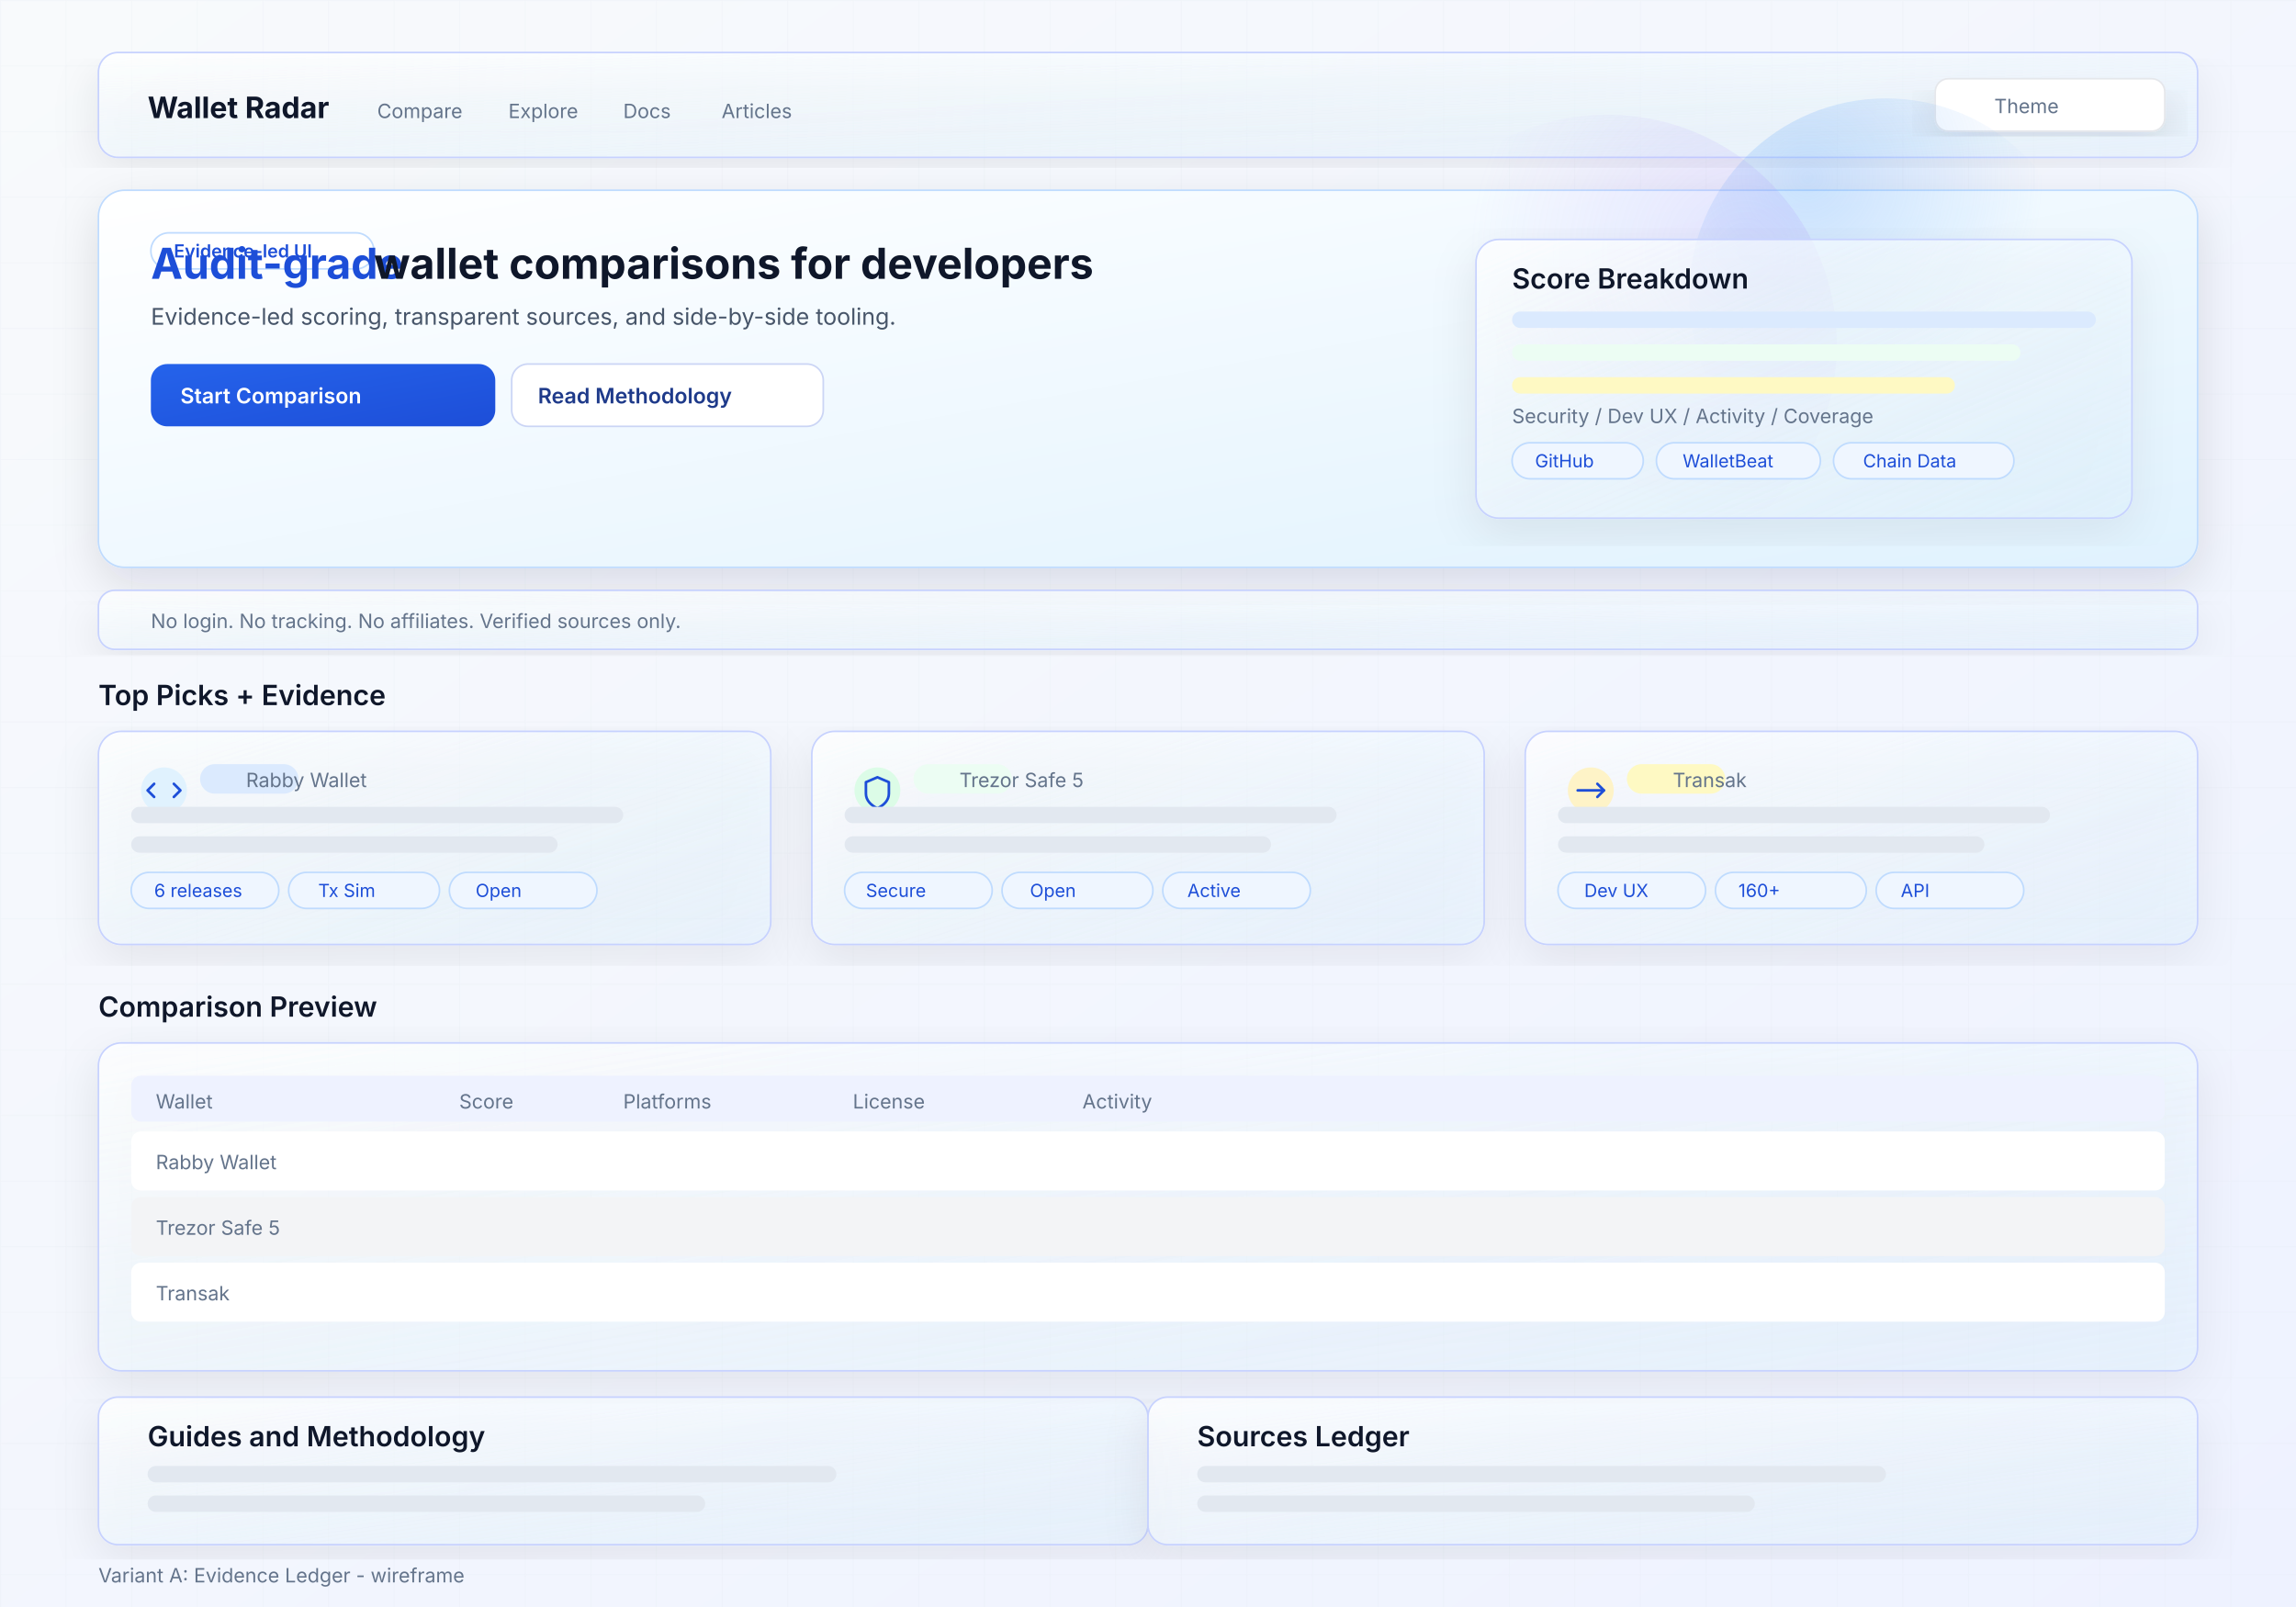
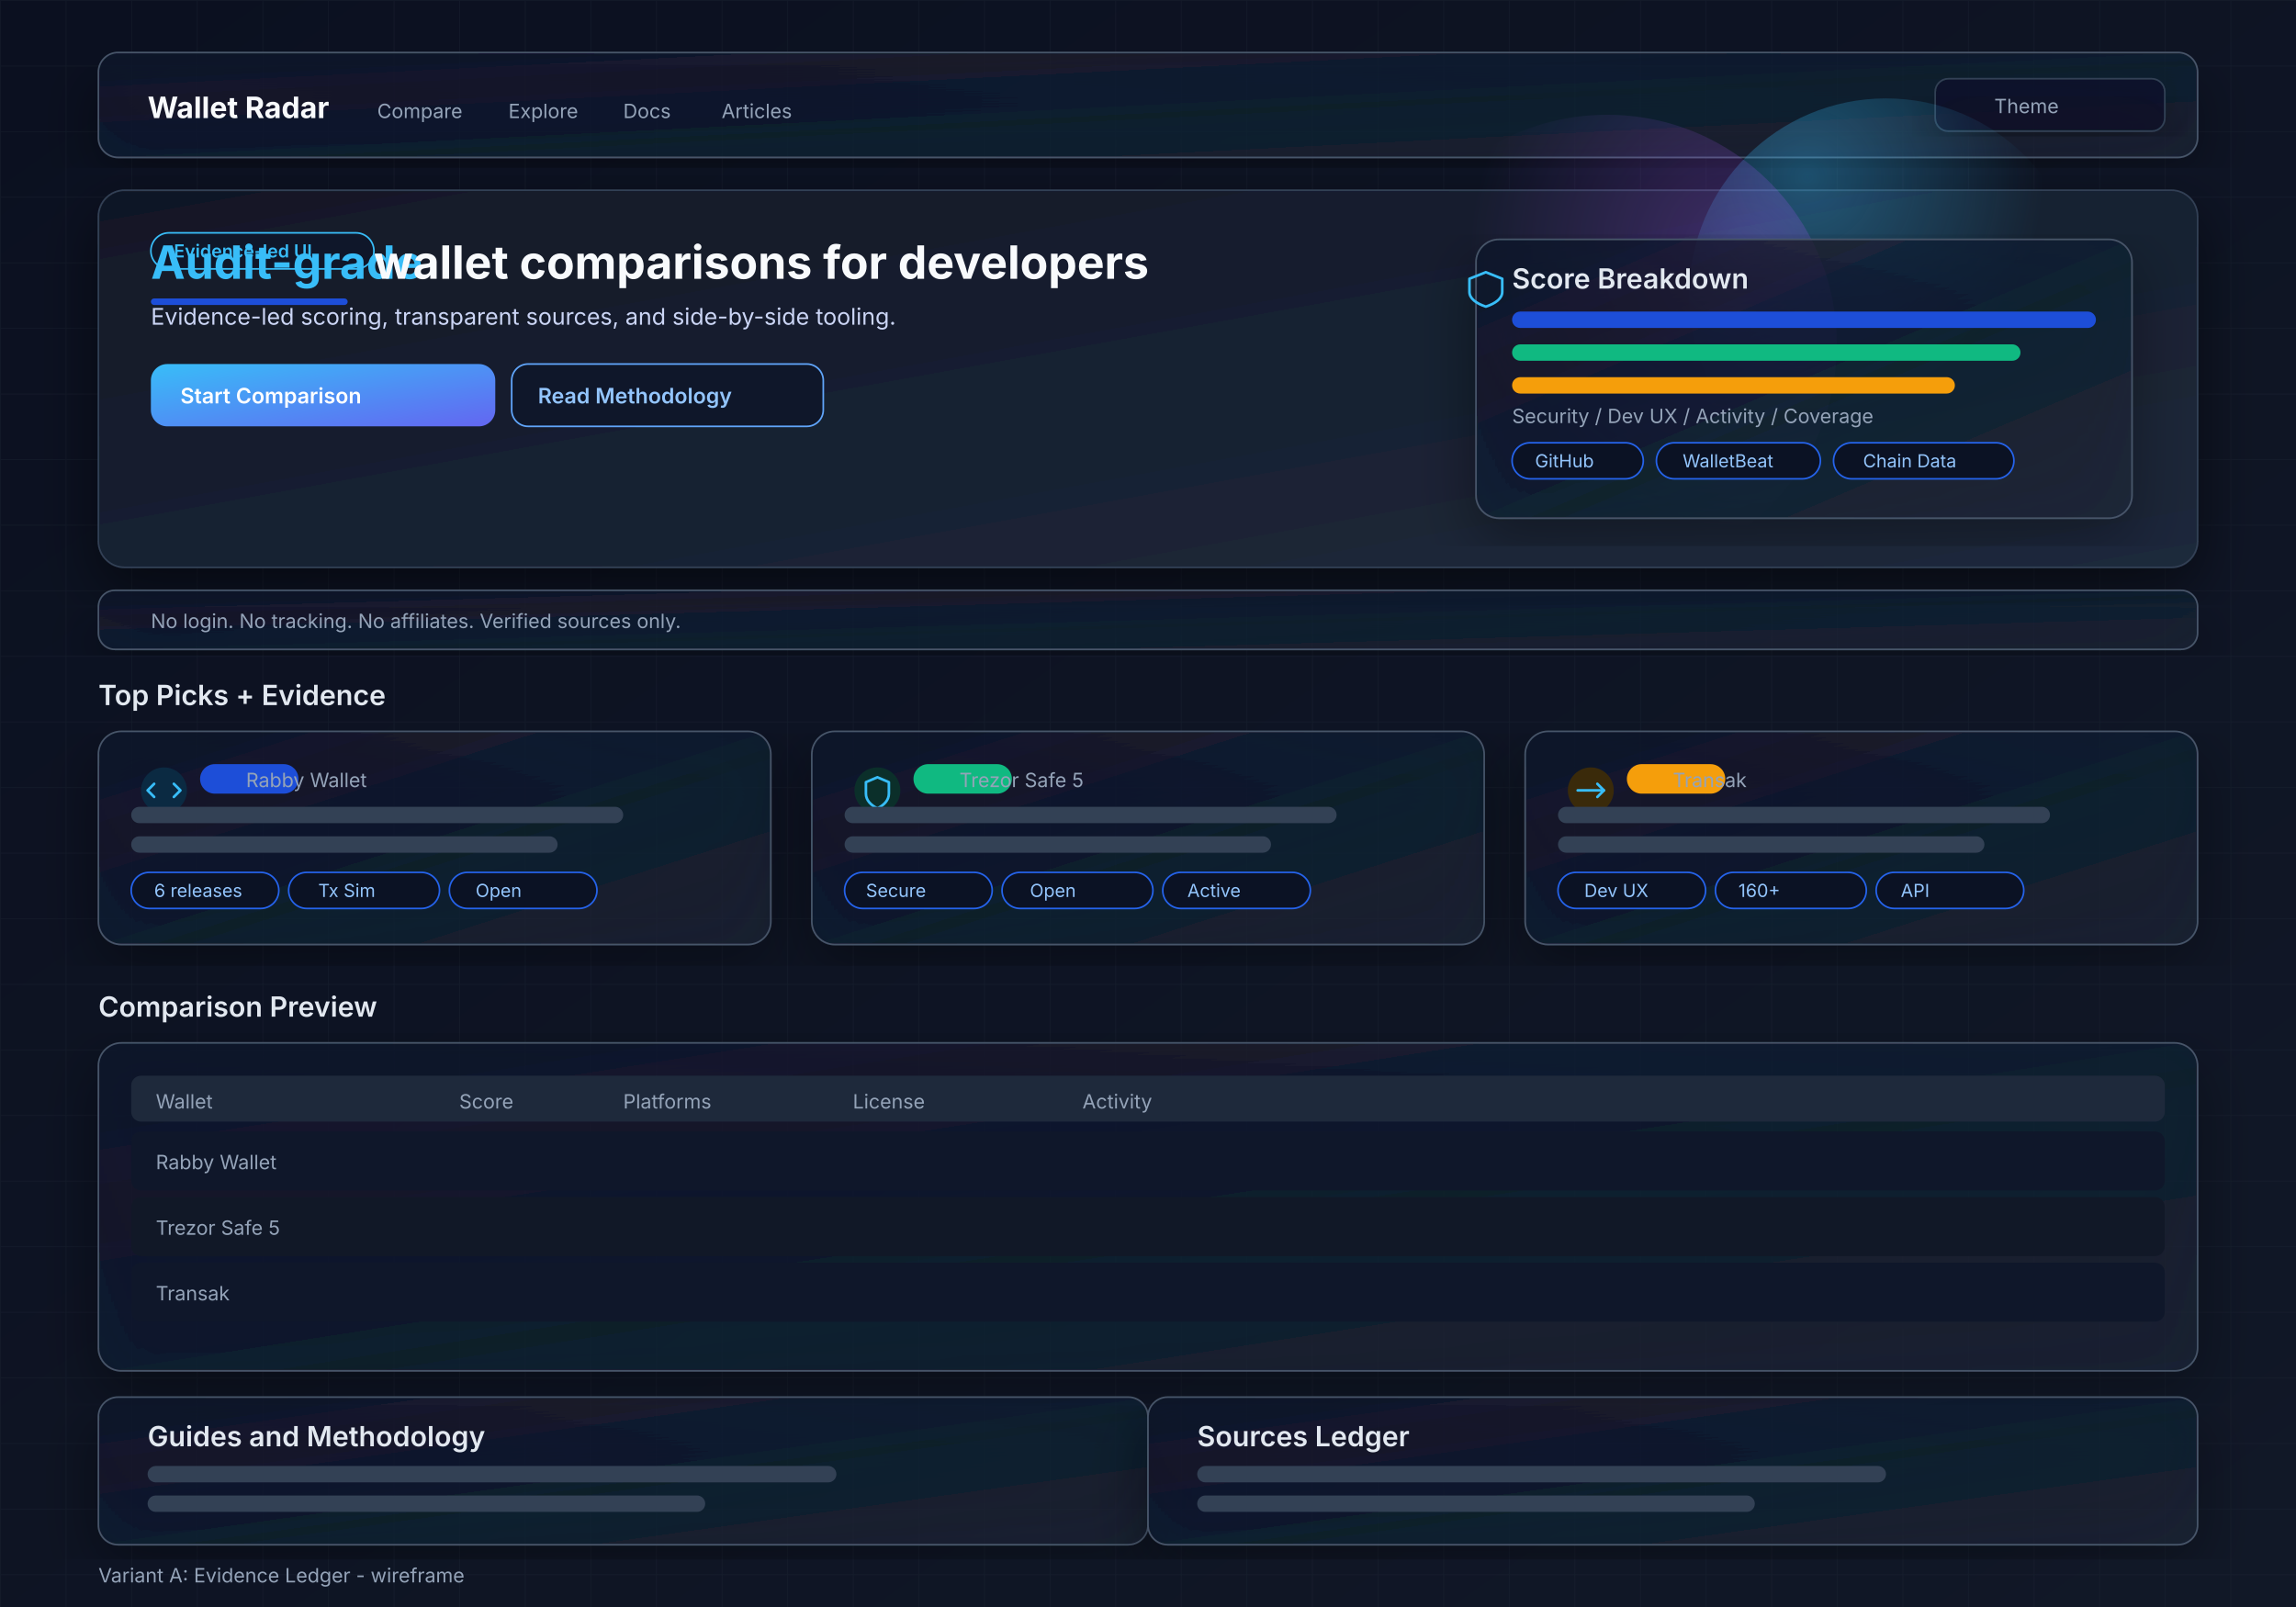
<svg xmlns="http://www.w3.org/2000/svg" width="1400" height="980" viewBox="0 0 1400 980">
  <defs>
    <linearGradient id="bg-gradient" x1="0" y1="0" x2="1" y2="1">
-       <stop offset="0%" stop-color="#f8fafc" />
-       <stop offset="100%" stop-color="#eef2ff" />
+       <stop offset="0%" stop-color="#0b1020" />
+       <stop offset="100%" stop-color="#111827" />
    </linearGradient>
    <linearGradient id="hero-gradient" x1="0" y1="0" x2="1" y2="1">
-       <stop offset="0%" stop-color="#ffffff" />
-       <stop offset="100%" stop-color="#e0f2fe" />
+       <stop offset="0%" stop-color="#111827" />
+       <stop offset="100%" stop-color="#1e293b" />
    </linearGradient>
    <radialGradient id="glow-blue" cx="0.3" cy="0.2" r="0.6">
-       <stop offset="0%" stop-color="#60a5fa" stop-opacity="0.28" />
-       <stop offset="100%" stop-color="#60a5fa" stop-opacity="0" />
+       <stop offset="0%" stop-color="#38bdf8" stop-opacity="0.35" />
+       <stop offset="100%" stop-color="#38bdf8" stop-opacity="0" />
    </radialGradient>
    <radialGradient id="glow-purple" cx="0.8" cy="0.3" r="0.6">
-       <stop offset="0%" stop-color="#a78bfa" stop-opacity="0.2" />
-       <stop offset="100%" stop-color="#a78bfa" stop-opacity="0" />
+       <stop offset="0%" stop-color="#a855f7" stop-opacity="0.28" />
+       <stop offset="100%" stop-color="#a855f7" stop-opacity="0" />
    </radialGradient>
    <linearGradient id="cta-gradient" x1="0" y1="0" x2="1" y2="1">
-       <stop offset="0%" stop-color="#2563eb" />
-       <stop offset="100%" stop-color="#1d4ed8" />
+       <stop offset="0%" stop-color="#38bdf8" />
+       <stop offset="100%" stop-color="#6366f1" />
    </linearGradient>
    <linearGradient id="glass-gradient" x1="0" y1="0" x2="1" y2="1">
-       <stop offset="0%" stop-color="#ffffff" stop-opacity="0.75" />
-       <stop offset="100%" stop-color="#e0f2fe" stop-opacity="0.45" />
+       <stop offset="0%" stop-color="#0f172a" stop-opacity="0.85" />
+       <stop offset="100%" stop-color="#1e293b" stop-opacity="0.55" />
    </linearGradient>
    <pattern id="grid" width="40" height="40" patternUnits="userSpaceOnUse">
-       <path d="M40 0H0V40" fill="none" stroke="#e2e8f0" stroke-width="1" />
+       <path d="M40 0H0V40" fill="none" stroke="#1f2937" stroke-width="1" />
    </pattern>
    <filter id="card-shadow" x="-10%" y="-10%" width="120%" height="120%">
-       <feDropShadow dx="0" dy="10" stdDeviation="14" flood-color="#0f172a" flood-opacity="0.12" />
+       <feDropShadow dx="0" dy="14" stdDeviation="18" flood-color="#000000" flood-opacity="0.5" />
    </filter>
    <style>
      .bg { fill: url(#bg-gradient); }
-       .panel { fill: #ffffff; stroke: #e5e7eb; stroke-width: 1; filter: url(#card-shadow); }
-       .panel-soft { fill: #f8fafc; stroke: #e5e7eb; stroke-width: 1; filter: url(#card-shadow); }
-       .hero { fill: url(#hero-gradient); stroke: #bfdbfe; stroke-width: 1; filter: url(#card-shadow); }
-       .glass { fill: url(#glass-gradient); stroke: #c7d2fe; stroke-width: 1; filter: url(#card-shadow); }
+       .panel { fill: #0f172a; fill-opacity: 0.7; stroke: #334155; stroke-width: 1; filter: url(#card-shadow); }
+       .panel-soft { fill: #111827; fill-opacity: 0.6; stroke: #334155; stroke-width: 1; filter: url(#card-shadow); }
+       .hero { fill: url(#hero-gradient); stroke: #334155; stroke-width: 1; filter: url(#card-shadow); }
+       .glass { fill: url(#glass-gradient); stroke: #475569; stroke-width: 1; filter: url(#card-shadow); }
      .cta-primary { fill: url(#cta-gradient); }
-       .cta-secondary { fill: #ffffff; stroke: #cbd5f5; stroke-width: 1; }
+       .cta-secondary { fill: #0f172a; stroke: #60a5fa; stroke-width: 1; }
      .cta-text { font-size: 13px; font-family: Inter, Arial, sans-serif; fill: #ffffff; font-weight: 600; }
-       .cta-secondary-text { font-size: 13px; font-family: Inter, Arial, sans-serif; fill: #1e3a8a; font-weight: 600; }
-       .badge { fill: #ffffff; stroke: #bfdbfe; stroke-width: 1; }
-       .badge-text { font-size: 11px; font-family: Inter, Arial, sans-serif; fill: #1d4ed8; font-weight: 600; }
-       .icon { stroke: #1d4ed8; stroke-width: 1.6; fill: none; stroke-linecap: round; stroke-linejoin: round; }
-       .muted { fill: #e2e8f0; }
-       .text { font-family: Inter, Arial, sans-serif; fill: #0f172a; }
-       .subtext { font-family: Inter, Arial, sans-serif; fill: #475569; }
-       .label { font-size: 12px; font-family: Inter, Arial, sans-serif; fill: #64748b; }
-       .title { font-size: 26px; font-weight: 700; font-family: Inter, Arial, sans-serif; fill: #0f172a; }
-       .title-accent { font-size: 26px; font-weight: 700; font-family: Inter, Arial, sans-serif; fill: #1d4ed8; }
-       .h2 { font-size: 17px; font-weight: 600; font-family: Inter, Arial, sans-serif; fill: #0f172a; }
-       .chip { fill: #eff6ff; stroke: #bfdbfe; }
-       .chip-text { font-size: 11px; font-family: Inter, Arial, sans-serif; fill: #1d4ed8; }
-       .accent { fill: #dbeafe; }
-       .accent-2 { fill: #ecfdf3; }
-       .accent-3 { fill: #fef9c3; }
-       .table-head { fill: #eef2ff; }
-       .table-row { fill: #ffffff; }
-       .table-row-alt { fill: #f3f4f6; }
-       .icon-bg { fill: #e0f2fe; }
-       .icon-bg-2 { fill: #dcfce7; }
-       .icon-bg-3 { fill: #fef3c7; }
+       .cta-secondary-text { font-size: 13px; font-family: Inter, Arial, sans-serif; fill: #93c5fd; font-weight: 600; }
+       .badge { fill: #0f172a; stroke: #38bdf8; stroke-width: 1; }
+       .badge-text { font-size: 11px; font-family: Inter, Arial, sans-serif; fill: #38bdf8; font-weight: 600; }
+       .icon { stroke: #38bdf8; stroke-width: 1.6; fill: none; stroke-linecap: round; stroke-linejoin: round; }
+       .muted { fill: #334155; }
+       .text { font-family: Inter, Arial, sans-serif; fill: #f8fafc; }
+       .subtext { font-family: Inter, Arial, sans-serif; fill: #cbd5f5; }
+       .label { font-size: 12px; font-family: Inter, Arial, sans-serif; fill: #94a3b8; }
+       .title { font-size: 28px; font-weight: 700; font-family: Inter, Arial, sans-serif; fill: #f8fafc; }
+       .title-accent { font-size: 28px; font-weight: 700; font-family: Inter, Arial, sans-serif; fill: #38bdf8; }
+       .chip { fill: #0b1224; stroke: #2563eb; }
+       .chip-text { font-size: 11px; font-family: Inter, Arial, sans-serif; fill: #93c5fd; }
+       .accent { fill: #1d4ed8; }
+       .accent-2 { fill: #10b981; }
+       .accent-3 { fill: #f59e0b; }
+       .table-head { fill: #1e293b; }
+       .table-row { fill: #0f172a; }
+       .table-row-alt { fill: #111827; }
+       .icon-bg { fill: #0b2a42; }
+       .icon-bg-2 { fill: #0b2f2a; }
+       .icon-bg-3 { fill: #3a2a0a; }
+       .h2 { font-size: 17px; font-weight: 600; font-family: Inter, Arial, sans-serif; fill: #e2e8f0; }
    </style>
  </defs>
  <rect class="bg" x="0" y="0" width="1400" height="980" />
-   <rect x="0" y="0" width="1400" height="980" fill="url(#grid)" opacity="0.25" />
+   <rect x="0" y="0" width="1400" height="980" fill="url(#grid)" opacity="0.35" />
  <rect class="glass" x="60" y="32" width="1280" height="64" rx="12" />
  <text class="text" x="90" y="72" font-size="18" font-weight="700">Wallet Radar</text>
  <text class="label" x="230" y="72">Compare</text>
  <text class="label" x="310" y="72">Explore</text>
  <text class="label" x="380" y="72">Docs</text>
  <text class="label" x="440" y="72">Articles</text>
  <rect class="panel" x="1180" y="48" width="140" height="32" rx="8" />
  <text class="label" x="1216" y="69">Theme</text>
  <rect class="hero" x="60" y="116" width="1280" height="230" rx="16" />
  <circle cx="1150" cy="180" r="120" fill="url(#glow-blue)" />
  <circle cx="980" cy="210" r="140" fill="url(#glow-purple)" />
  <rect class="badge" x="92" y="142" width="136" height="22" rx="11" />
  <text class="badge-text" x="106" y="157">Evidence-led UI</text>
  <text class="title-accent" x="92" y="170">Audit-grade</text>
  <text class="title" x="228" y="170">wallet comparisons for developers</text>
+   <rect class="accent" x="92" y="182" width="120" height="4" rx="2" />
  <text class="subtext" x="92" y="198" font-size="14">Evidence-led scoring, transparent sources, and side-by-side tooling.</text>
  <rect class="cta-primary" x="92" y="222" width="210" height="38" rx="10" />
  <text class="cta-text" x="110" y="246">Start Comparison</text>
  <rect class="cta-secondary" x="312" y="222" width="190" height="38" rx="10" />
  <text class="cta-secondary-text" x="328" y="246">Read Methodology</text>
  <rect class="glass" x="900" y="146" width="400" height="170" rx="14" />
+   <path class="icon" d="M906 166 L916 170 V178 C916 182 912 185 906 187 C900 185 896 182 896 178 V170 Z" />
  <text class="h2" x="922" y="176">Score Breakdown</text>
  <rect class="accent" x="922" y="190" width="356" height="10" rx="5" />
  <rect class="accent-2" x="922" y="210" width="310" height="10" rx="5" />
  <rect class="accent-3" x="922" y="230" width="270" height="10" rx="5" />
  <text class="label" x="922" y="258">Security / Dev UX / Activity / Coverage</text>
  <rect class="chip" x="922" y="270" width="80" height="22" rx="11" />
  <text class="chip-text" x="936" y="285">GitHub</text>
  <rect class="chip" x="1010" y="270" width="100" height="22" rx="11" />
  <text class="chip-text" x="1026" y="285">WalletBeat</text>
  <rect class="chip" x="1118" y="270" width="110" height="22" rx="11" />
  <text class="chip-text" x="1136" y="285">Chain Data</text>
  <rect class="glass" x="60" y="360" width="1280" height="36" rx="10" />
  <text class="label" x="92" y="383">No login. No tracking. No affiliates. Verified sources only.</text>
  <text class="h2" x="60" y="430">Top Picks + Evidence</text>
  <rect class="glass" x="60" y="446" width="410" height="130" rx="14" />
  <circle class="icon-bg" cx="100" cy="482" r="14" />
  <path class="icon" d="M94 478 L90 482 L94 486" />
  <path class="icon" d="M106 478 L110 482 L106 486" />
  <rect class="accent" x="122" y="466" width="60" height="18" rx="9" />
  <text class="label" x="150" y="480">Rabby Wallet</text>
  <rect class="muted" x="80" y="492" width="300" height="10" rx="5" />
  <rect class="muted" x="80" y="510" width="260" height="10" rx="5" />
  <rect class="chip" x="80" y="532" width="90" height="22" rx="11" />
  <text class="chip-text" x="94" y="547">6 releases</text>
  <rect class="chip" x="176" y="532" width="92" height="22" rx="11" />
  <text class="chip-text" x="194" y="547">Tx Sim</text>
  <rect class="chip" x="274" y="532" width="90" height="22" rx="11" />
  <text class="chip-text" x="290" y="547">Open</text>
  <rect class="glass" x="495" y="446" width="410" height="130" rx="14" />
  <circle class="icon-bg-2" cx="535" cy="482" r="14" />
  <path class="icon" d="M535 474 L542 477 V484 C542 488 539 491 535 493 C531 491 528 488 528 484 V477 Z" />
  <rect class="accent-2" x="557" y="466" width="60" height="18" rx="9" />
  <text class="label" x="585" y="480">Trezor Safe 5</text>
  <rect class="muted" x="515" y="492" width="300" height="10" rx="5" />
  <rect class="muted" x="515" y="510" width="260" height="10" rx="5" />
  <rect class="chip" x="515" y="532" width="90" height="22" rx="11" />
  <text class="chip-text" x="528" y="547">Secure</text>
  <rect class="chip" x="611" y="532" width="92" height="22" rx="11" />
  <text class="chip-text" x="628" y="547">Open</text>
  <rect class="chip" x="709" y="532" width="90" height="22" rx="11" />
  <text class="chip-text" x="724" y="547">Active</text>
  <rect class="glass" x="930" y="446" width="410" height="130" rx="14" />
  <circle class="icon-bg-3" cx="970" cy="482" r="14" />
  <path class="icon" d="M962 482 H978" />
  <path class="icon" d="M974 478 L978 482 L974 486" />
  <rect class="accent-3" x="992" y="466" width="60" height="18" rx="9" />
  <text class="label" x="1020" y="480">Transak</text>
  <rect class="muted" x="950" y="492" width="300" height="10" rx="5" />
  <rect class="muted" x="950" y="510" width="260" height="10" rx="5" />
  <rect class="chip" x="950" y="532" width="90" height="22" rx="11" />
  <text class="chip-text" x="966" y="547">Dev UX</text>
  <rect class="chip" x="1046" y="532" width="92" height="22" rx="11" />
  <text class="chip-text" x="1060" y="547">160+</text>
  <rect class="chip" x="1144" y="532" width="90" height="22" rx="11" />
  <text class="chip-text" x="1159" y="547">API</text>
  <text class="h2" x="60" y="620">Comparison Preview</text>
  <rect class="glass" x="60" y="636" width="1280" height="200" rx="14" />
  <rect class="table-head" x="80" y="656" width="1240" height="28" rx="6" />
  <text class="label" x="95" y="676">Wallet</text>
  <text class="label" x="280" y="676">Score</text>
  <text class="label" x="380" y="676">Platforms</text>
  <text class="label" x="520" y="676">License</text>
  <text class="label" x="660" y="676">Activity</text>
  <rect class="table-row" x="80" y="690" width="1240" height="36" rx="6" />
  <rect class="table-row-alt" x="80" y="730" width="1240" height="36" rx="6" />
  <rect class="table-row" x="80" y="770" width="1240" height="36" rx="6" />
  <text class="label" x="95" y="713">Rabby Wallet</text>
  <text class="label" x="95" y="753">Trezor Safe 5</text>
  <text class="label" x="95" y="793">Transak</text>
  <rect class="glass" x="60" y="852" width="640" height="90" rx="12" />
  <text class="h2" x="90" y="882">Guides and Methodology</text>
  <rect class="muted" x="90" y="894" width="420" height="10" rx="5" />
  <rect class="muted" x="90" y="912" width="340" height="10" rx="5" />
  <rect class="glass" x="700" y="852" width="640" height="90" rx="12" />
  <text class="h2" x="730" y="882">Sources Ledger</text>
  <rect class="muted" x="730" y="894" width="420" height="10" rx="5" />
  <rect class="muted" x="730" y="912" width="340" height="10" rx="5" />
  <text class="label" x="60" y="965">Variant A: Evidence Ledger - wireframe</text>
</svg>
